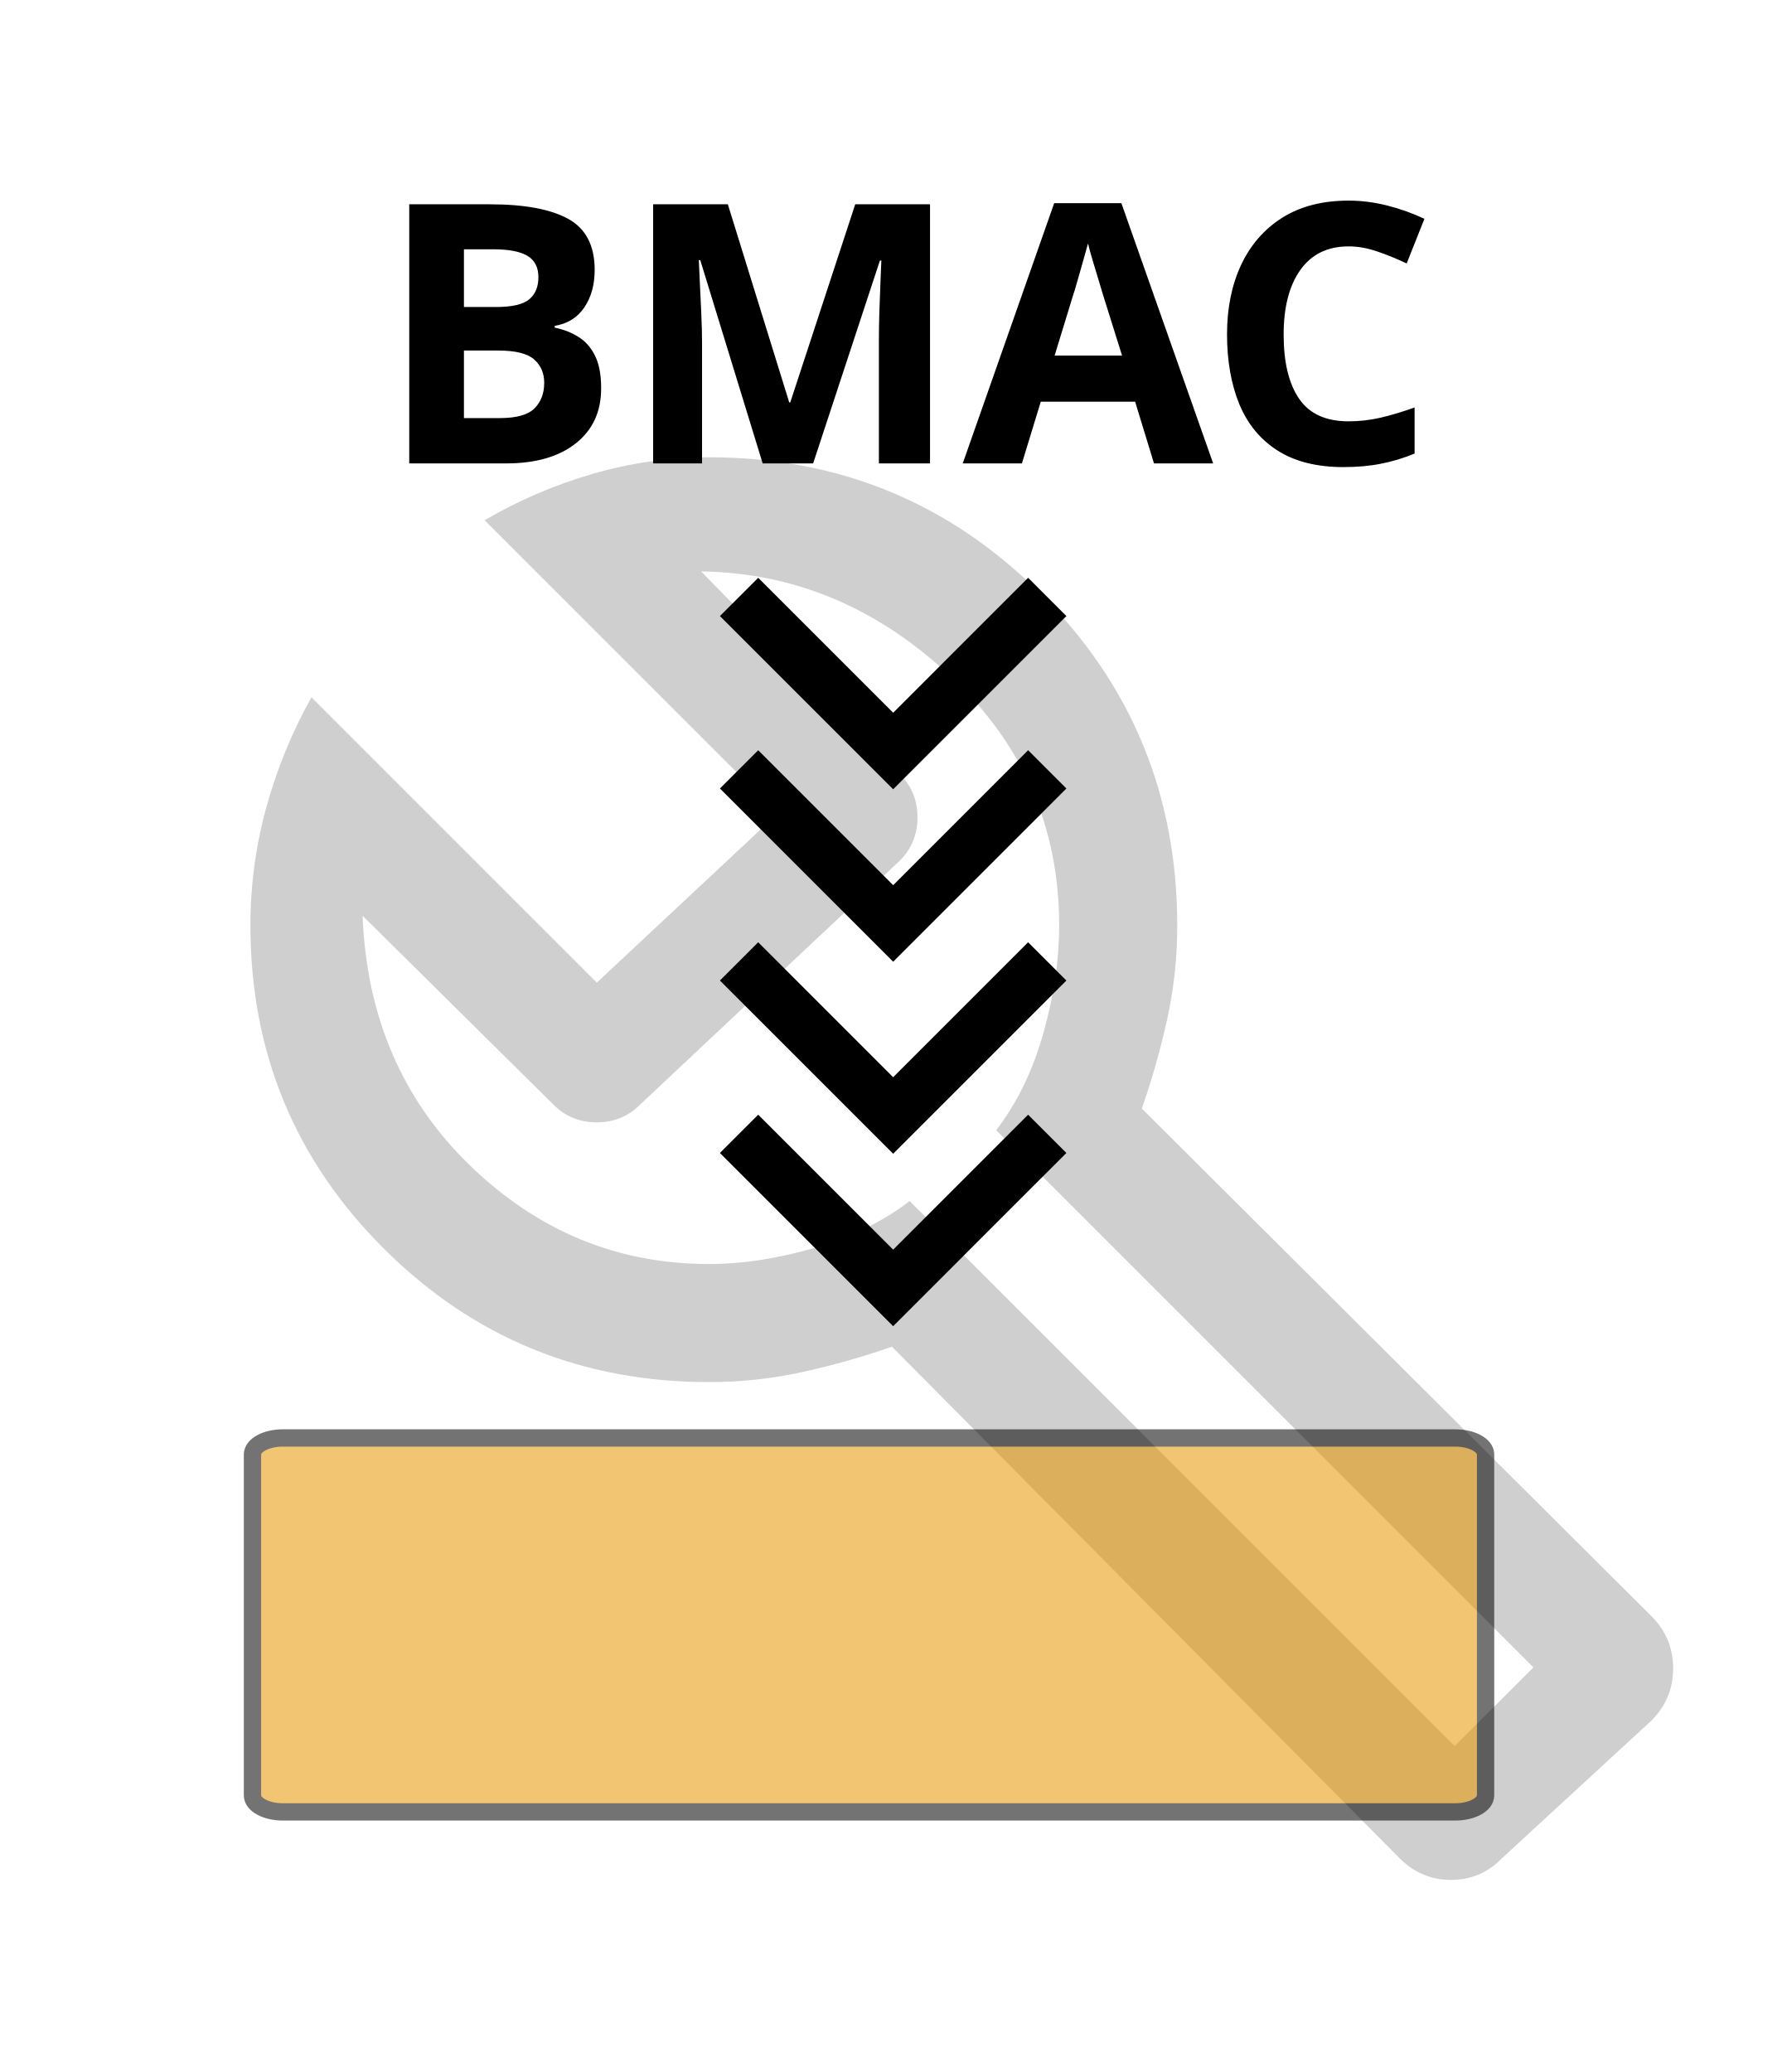
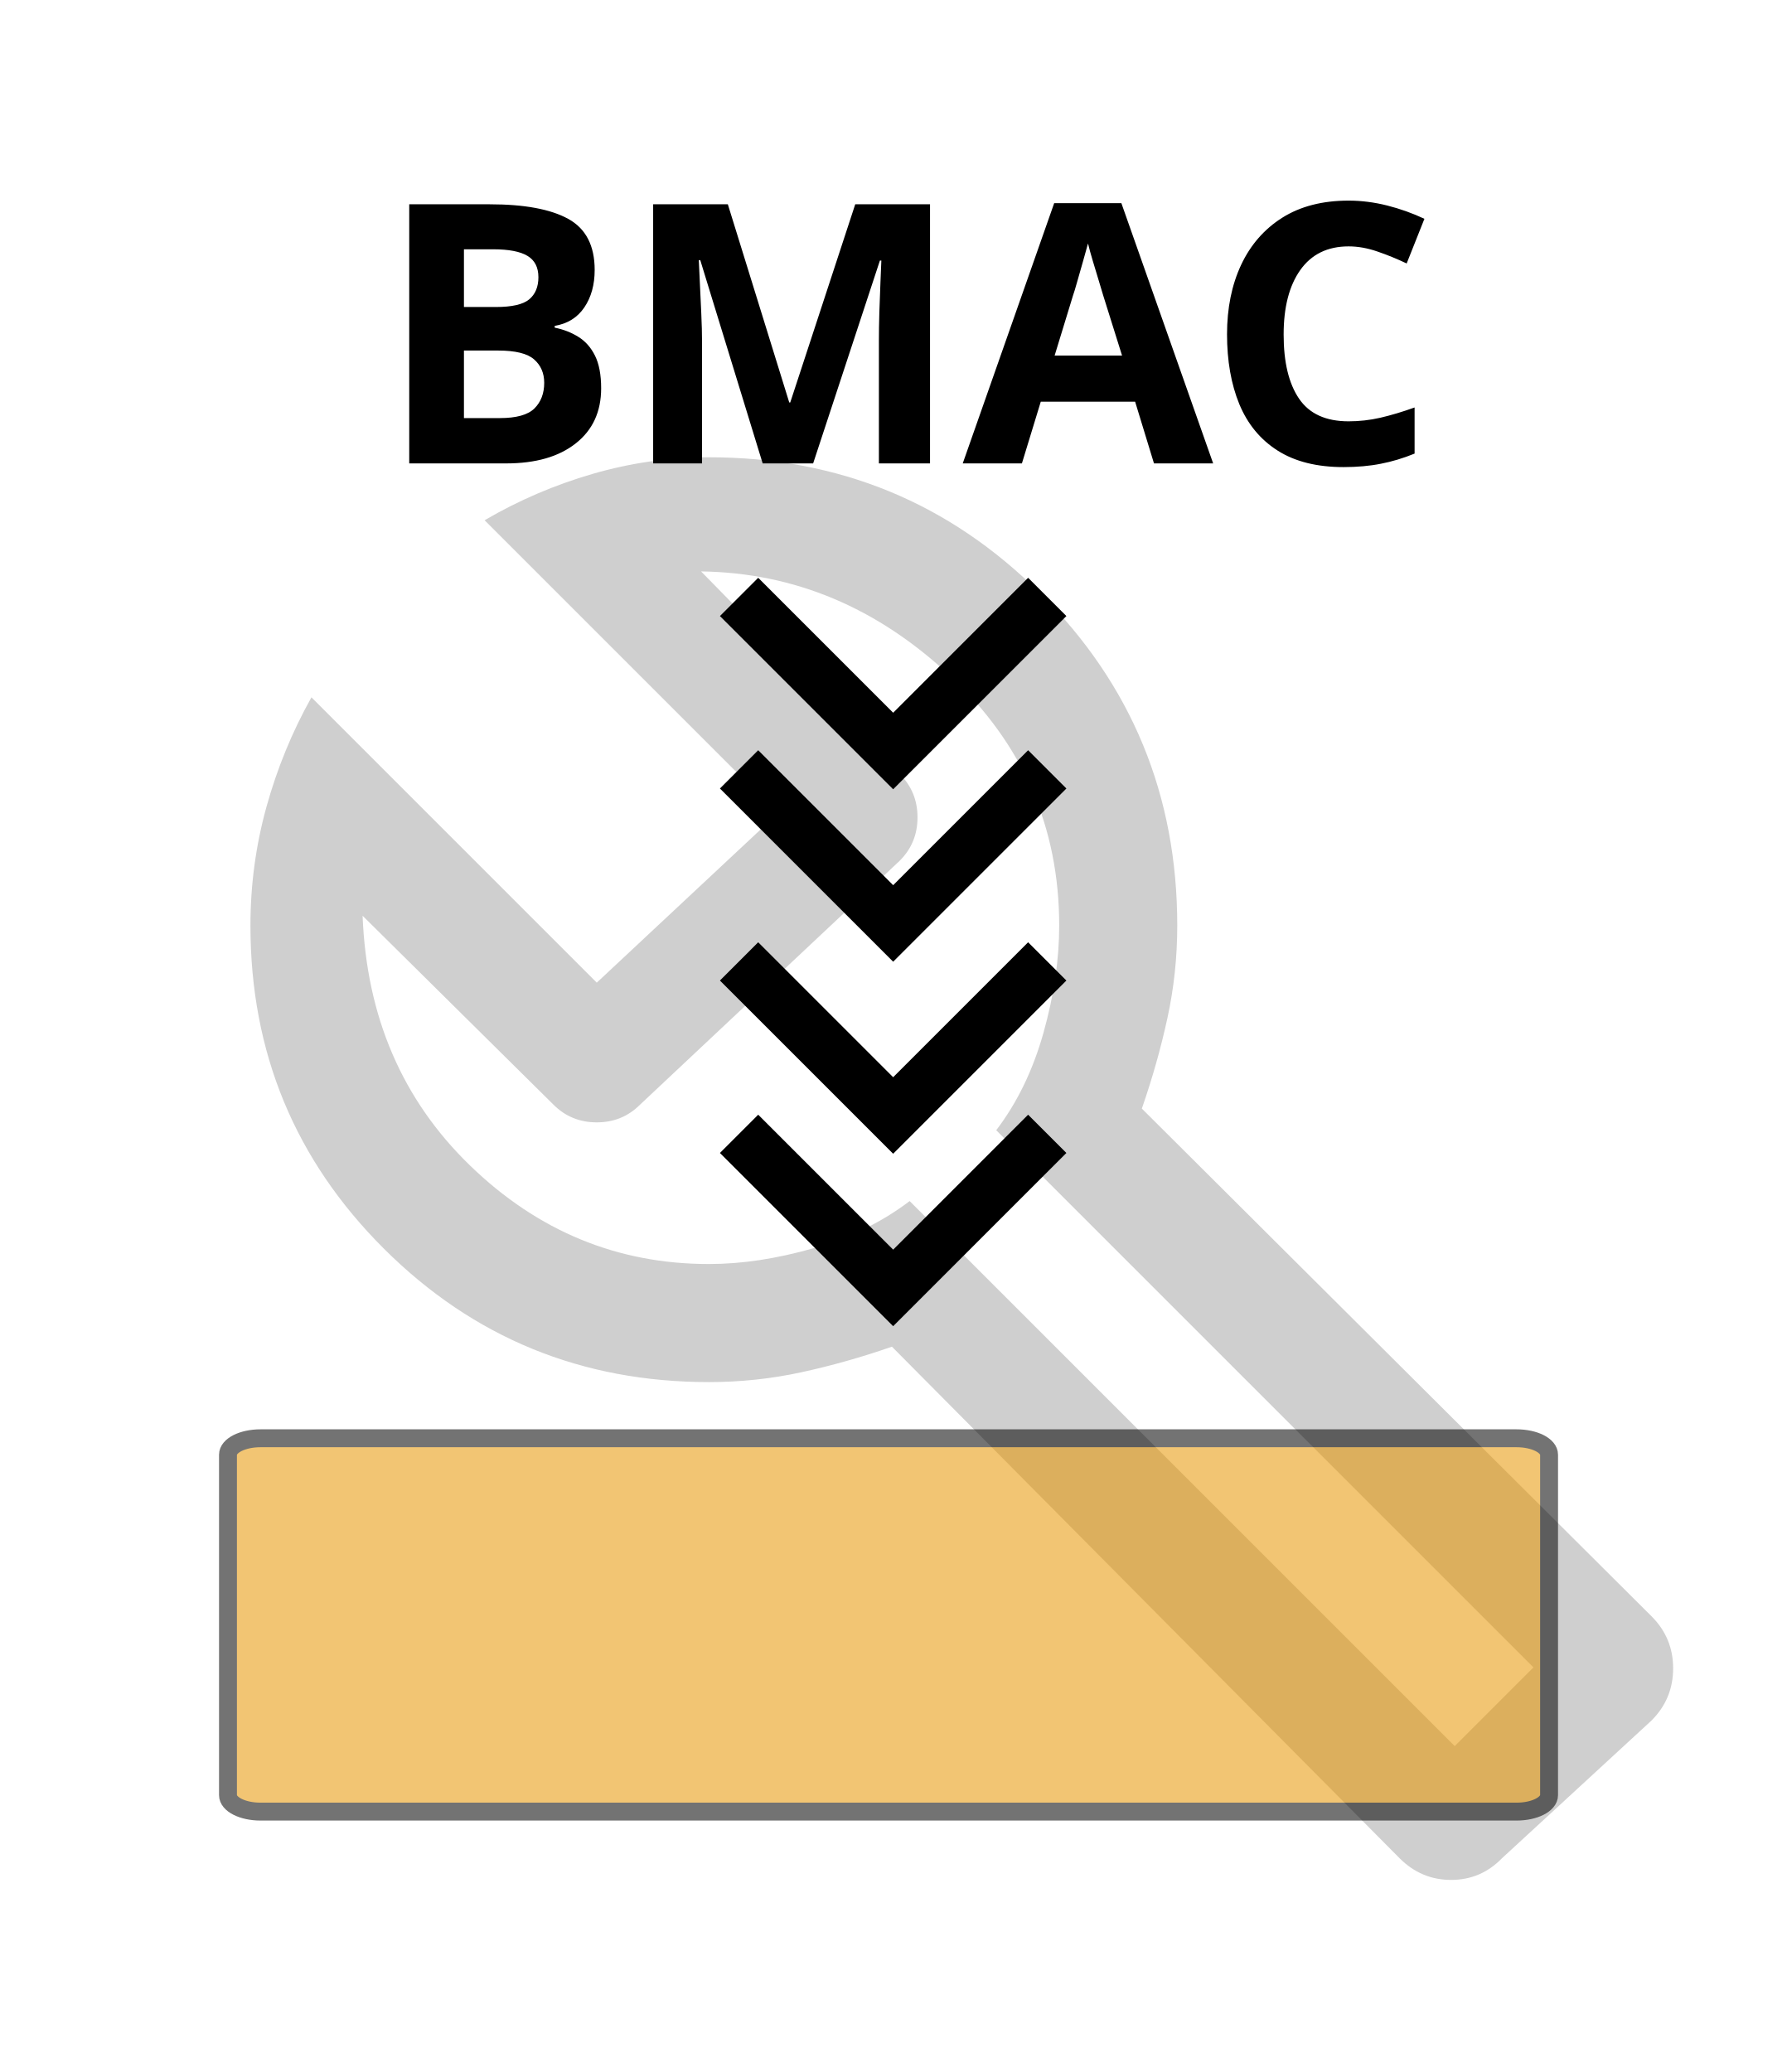
<svg xmlns="http://www.w3.org/2000/svg" width="250mm" height="290mm" viewBox="0 0 250 290" version="1.1" id="svg5" xml:space="preserve">
  <defs id="defs2">
    <rect x="1221.789" y="482.227" width="78.958" height="113.93" id="rect1003" />
  </defs>
  <g id="layer1">
    <path d="m 195.882,260.087 -71.053,-71.604 q -6.334,2.203 -12.668,3.58 -6.334,1.376 -12.944,1.376 -26.737,0 -45.452,-18.636 -18.716,-18.635 -18.716,-45.257 0,-8.537 2.247,-16.631 2.247,-8.094 6.291,-15.316 L 83.519,137.533 108.855,113.848 67.821,72.814 q 7.137,-4.174 15.135,-6.494 7.998,-2.319 16.26,-2.319 27.311,0 46.428,19.117 19.117,19.117 19.117,46.428 0,6.61 -1.377,12.944 -1.377,6.334 -3.58,12.669 l 71.328,71.053 q 3.029,3.018 3.029,7.292 0,4.275 -3.029,7.304 l -20.93,19.278 q -2.946,3.029 -7.119,3.029 -4.173,0 -7.202,-3.029 z m 7.711,-15.698 11.016,-11.016 -75.184,-75.184 q 4.406,-5.784 6.61,-13.632 2.203,-7.849 2.203,-15.009 0,-20.655 -15.285,-34.976 Q 117.668,80.251 98.115,79.975 l 27.815,28.366 q 2.479,2.479 2.479,6.059 0,3.58 -2.479,6.059 l -36.353,34.15 q -2.479,2.479 -6.059,2.479 -3.58,0 -6.059,-2.479 L 50.746,128.17 q 0.826,21.206 15.056,34.976 14.229,13.77 33.415,13.77 6.885,0 14.596,-2.203 7.711,-2.203 13.495,-6.61 z m -70.778,-82.345 z" id="path411" style="opacity:0.189;stroke-width:0.275" />
    <rect style="display:none;opacity:0.51;fill:#cbad00;fill-opacity:1;stroke:#000000;stroke-width:1.848;stroke-linecap:square;stroke-dasharray:none;stroke-dashoffset:0.841;stroke-opacity:1;stop-color:#000000" id="rect401" width="47.185" height="111.395" x="101.351" y="89.899" rx="2.077" ry="2.74" />
    <rect style="opacity:0.503;fill:#e7e500;fill-opacity:1;stroke:#000000;stroke-width:2.422;stroke-linecap:square;stroke-dasharray:none;stroke-dashoffset:0.841;stroke-opacity:1;stop-color:#000000" id="rect401-5" width="52.336" height="172.576" x="-53.547" y="282.767" rx="2.303" ry="4.245" transform="rotate(-90)" />
-     <rect style="opacity:0.549;fill:#e79600;fill-opacity:1;stroke:#000000;stroke-width:2.422;stroke-linecap:square;stroke-dasharray:none;stroke-dashoffset:0.841;stroke-opacity:1;stop-color:#000000" id="rect401-5-5" width="52.336" height="172.576" x="-253.596" y="35.335" rx="2.303" ry="4.245" transform="rotate(-90)" />
+     <rect style="opacity:0.549;fill:#e79600;fill-opacity:1;stroke:#000000;stroke-width:2.505;stroke-linecap:square;stroke-dasharray:none;stroke-dashoffset:0.841;stroke-opacity:1;stop-color:#000000" id="rect401-5-5" width="52.253" height="184.891" x="-253.555" y="31.907" rx="2.3" ry="4.548" transform="rotate(-90)" />
    <text xml:space="preserve" style="font-style:normal;font-variant:normal;font-weight:600;font-stretch:normal;font-size:49.217px;line-height:1.25;font-family:'Segoe UI';-inkscape-font-specification:'Segoe UI, Semi-Bold';font-variant-ligatures:normal;font-variant-caps:normal;font-variant-numeric:normal;font-variant-east-asian:normal;stroke-width:0.769" x="288.706" y="41.077" id="text481">
      <tspan id="tspan479" style="font-style:normal;font-variant:normal;font-weight:600;font-stretch:normal;font-size:49.217px;font-family:'Segoe UI';-inkscape-font-specification:'Segoe UI, Semi-Bold';font-variant-ligatures:normal;font-variant-caps:normal;font-variant-numeric:normal;font-variant-east-asian:normal;stroke-width:0.769" x="288.706" y="41.077">(1.1.5.0)</tspan>
    </text>
    <text xml:space="preserve" style="font-style:normal;font-variant:normal;font-weight:600;font-stretch:normal;font-size:49.217px;line-height:1.25;font-family:'Segoe UI';-inkscape-font-specification:'Segoe UI, Semi-Bold';font-variant-ligatures:normal;font-variant-caps:normal;font-variant-numeric:normal;font-variant-east-asian:normal;stroke-width:0.769" x="377.774" y="361.565" id="text481-0">
      <tspan id="tspan479-5" style="font-style:normal;font-variant:normal;font-weight:600;font-stretch:normal;font-size:49.217px;font-family:'Segoe UI';-inkscape-font-specification:'Segoe UI, Semi-Bold';font-variant-ligatures:normal;font-variant-caps:normal;font-variant-numeric:normal;font-variant-east-asian:normal;stroke-width:0.769" x="377.774" y="361.565">1.1.5.3</tspan>
    </text>
    <path d="m 125,133.253 -22.894,-22.894 4.007,-4.006 18.888,18.888 18.888,-18.888 4.006,4.006 z m 0,-24.134 -22.894,-22.894 4.007,-4.007 18.888,18.888 18.888,-18.888 4.006,4.007 z" id="path802" style="stroke:#000000;stroke-width:1.908;stroke-opacity:1" />
    <path d="m 125,184.265 -22.894,-22.894 4.007,-4.006 18.888,18.888 18.888,-18.888 4.006,4.006 z m 0,-24.134 -22.894,-22.894 4.007,-4.007 18.888,18.888 18.888,-18.888 4.006,4.007 z" id="path802-8" style="stroke:#000000;stroke-width:1.908;stroke-opacity:1" />
    <path d="m 311.818,139.036 -22.894,-22.894 4.007,-4.006 18.888,18.888 18.888,-18.888 4.006,4.006 z m 0,-24.134 -22.894,-22.894 4.007,-4.007 18.888,18.888 18.888,-18.888 4.006,4.007 z" id="path802-9" style="stroke-width:1.908;stroke:#000000;stroke-opacity:1" />
    <path d="m 311.818,190.049 -22.894,-22.894 4.007,-4.006 18.888,18.888 18.888,-18.888 4.006,4.006 z m 0,-24.134 -22.894,-22.894 4.007,-4.007 18.888,18.888 18.888,-18.888 4.006,4.007 z" id="path802-8-1" style="stroke-width:1.908;stroke:#000000;stroke-opacity:1" />
    <text xml:space="preserve" style="font-size:50.8px;line-height:1.25;font-family:sans-serif;stroke-width:0.265" x="52.694" y="64.861" id="text359">
      <tspan id="tspan357" style="font-style:normal;font-variant:normal;font-weight:600;font-stretch:normal;font-size:50.8px;font-family:'Segoe UI';-inkscape-font-specification:'Segoe UI Semi-Bold';stroke-width:0.265" x="52.694" y="64.861">BMAC</tspan>
    </text>
    <text xml:space="preserve" transform="scale(0.2645833)" id="text1001" style="font-weight:bold;font-size:64px;line-height:1.25;font-family:sans-serif;-inkscape-font-specification:'sans-serif Bold';white-space:pre;shape-inside:url(#rect1003);display:inline" />
    <path d="m 725.103,252.416 -71.053,-71.604 q -6.334,2.203 -12.668,3.58 -6.334,1.376 -12.944,1.376 -26.737,0 -45.452,-18.636 -18.716,-18.635 -18.716,-45.257 0,-8.537 2.247,-16.631 2.247,-8.094 6.291,-15.316 l 39.933,39.933 25.337,-23.684 -41.035,-41.035 q 7.137,-4.174 15.135,-6.494 7.998,-2.319 16.26,-2.319 27.311,0 46.428,19.117 19.117,19.117 19.117,46.428 0,6.61 -1.377,12.944 -1.377,6.334 -3.58,12.669 l 71.328,71.053 q 3.029,3.018 3.029,7.292 0,4.275 -3.029,7.304 l -20.93,19.278 q -2.946,3.029 -7.119,3.029 -4.173,0 -7.202,-3.029 z m 7.711,-15.698 11.016,-11.016 -75.184,-75.184 q 4.406,-5.784 6.61,-13.632 2.203,-7.849 2.203,-15.009 0,-20.655 -15.285,-34.976 -15.285,-14.321 -34.838,-14.596 l 27.815,28.366 q 2.479,2.479 2.479,6.059 0,3.58 -2.479,6.059 l -36.353,34.15 q -2.479,2.479 -6.059,2.479 -3.58,0 -6.059,-2.479 L 579.967,120.5 q 0.826,21.206 15.056,34.976 14.229,13.77 33.415,13.77 6.885,0 14.596,-2.203 7.711,-2.203 13.495,-6.61 z M 662.036,154.374 Z" id="path411-1" style="opacity:0.189;stroke-width:0.275" />
    <rect style="opacity:0.549;fill:#e79600;fill-opacity:1;stroke:#000000;stroke-width:2.422;stroke-linecap:square;stroke-dasharray:none;stroke-dashoffset:0.841;stroke-opacity:1;stop-color:#000000" id="rect401-5-5-6" width="52.336" height="172.576" x="-245.926" y="564.556" rx="2.303" ry="4.245" transform="rotate(-90)" />
    <text xml:space="preserve" style="font-style:normal;font-variant:normal;font-weight:600;font-stretch:normal;font-size:49.217px;line-height:1.25;font-family:'Segoe UI';-inkscape-font-specification:'Segoe UI, Semi-Bold';font-variant-ligatures:normal;font-variant-caps:normal;font-variant-numeric:normal;font-variant-east-asian:normal;stroke-width:0.769" x="591.197" y="237.061" id="text481-0-9">
      <tspan id="tspan479-5-7" style="font-style:normal;font-variant:normal;font-weight:600;font-stretch:normal;font-size:49.217px;font-family:'Segoe UI';-inkscape-font-specification:'Segoe UI, Semi-Bold';font-variant-ligatures:normal;font-variant-caps:normal;font-variant-numeric:normal;font-variant-east-asian:normal;stroke-width:0.769" x="591.197" y="237.061">1.1.5.1</tspan>
    </text>
    <path d="m 654.221,125.582 -22.894,-22.894 4.007,-4.006 18.888,18.888 18.888,-18.888 4.006,4.006 z m 0,-24.134 -22.894,-22.894 4.007,-4.007 18.888,18.888 18.888,-18.888 4.006,4.007 z" id="path802-1" style="stroke:#000000;stroke-width:1.908;stroke-opacity:1" />
    <path d="m 654.221,176.595 -22.894,-22.894 4.007,-4.006 18.888,18.888 18.888,-18.888 4.006,4.006 z m 0,-24.134 -22.894,-22.894 4.007,-4.007 18.888,18.888 18.888,-18.888 4.006,4.007 z" id="path802-8-0" style="stroke:#000000;stroke-width:1.908;stroke-opacity:1" />
    <text xml:space="preserve" style="font-size:50.8px;line-height:1.25;font-family:sans-serif;stroke-width:0.265" x="581.915" y="57.19" id="text359-9">
      <tspan id="tspan357-7" style="font-style:normal;font-variant:normal;font-weight:600;font-stretch:normal;font-size:50.8px;font-family:'Segoe UI';-inkscape-font-specification:'Segoe UI Semi-Bold';stroke-width:0.265" x="581.915" y="57.19">BMAC</tspan>
    </text>
  </g>
</svg>
